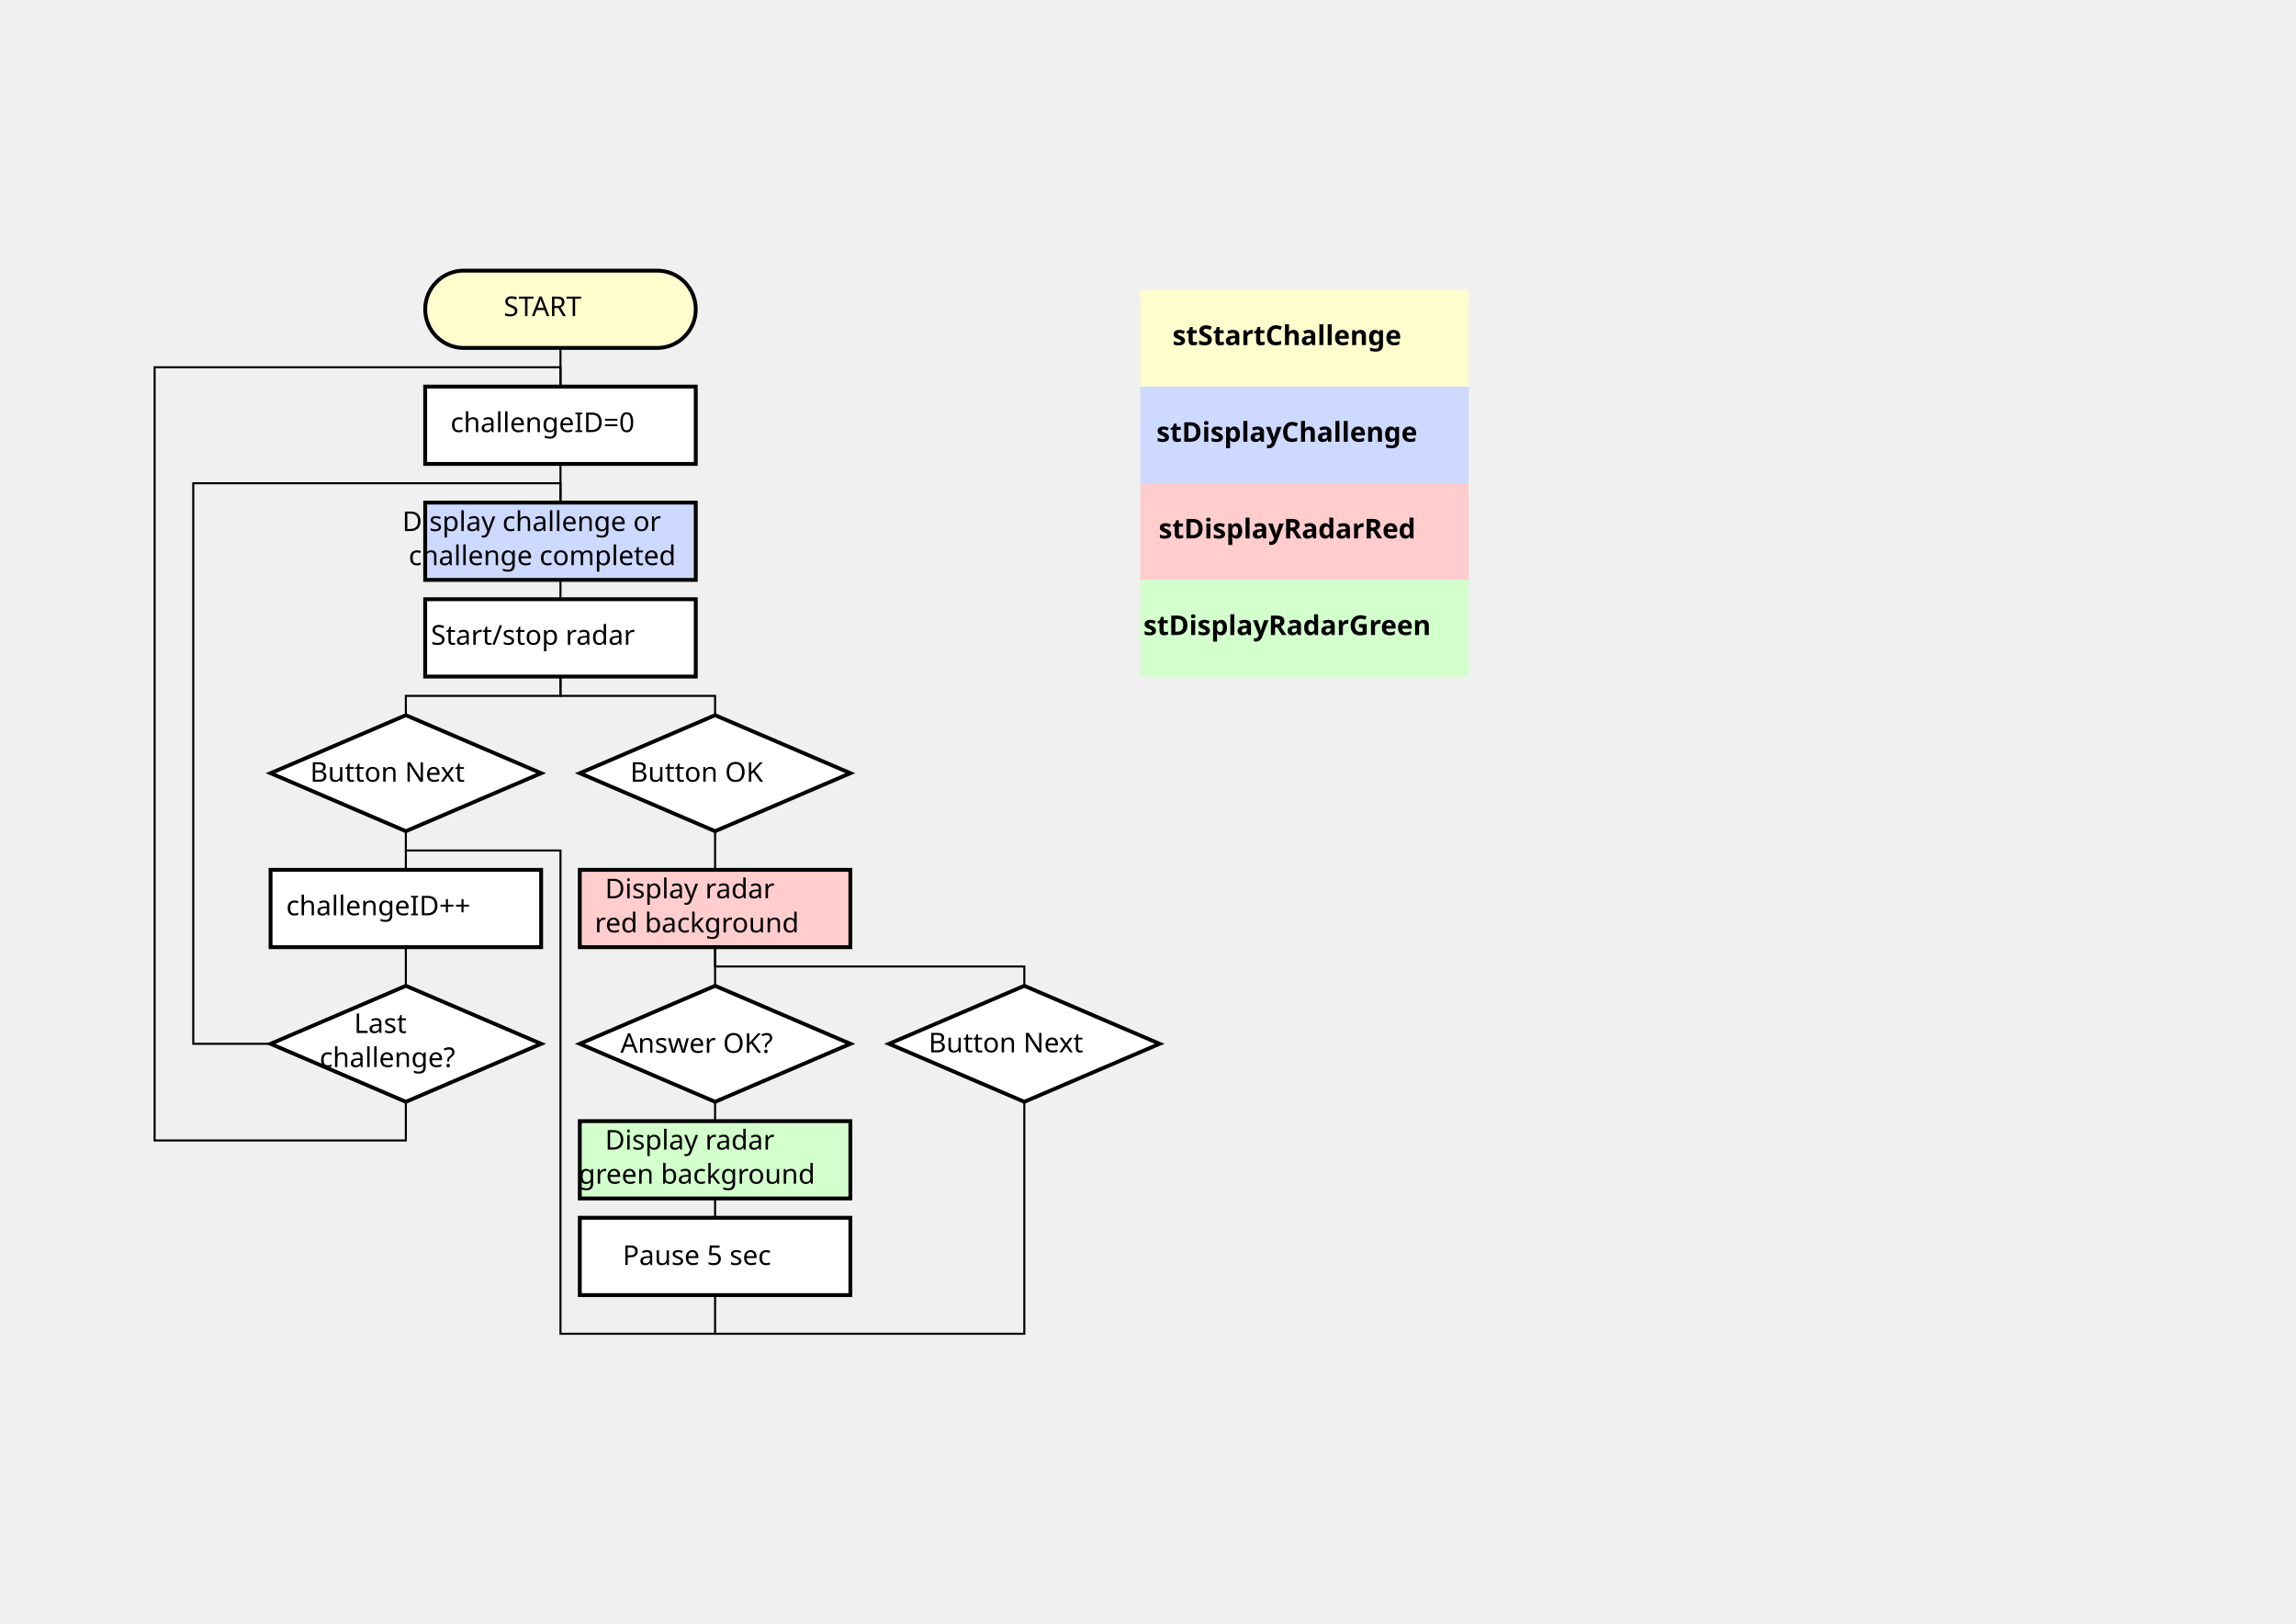
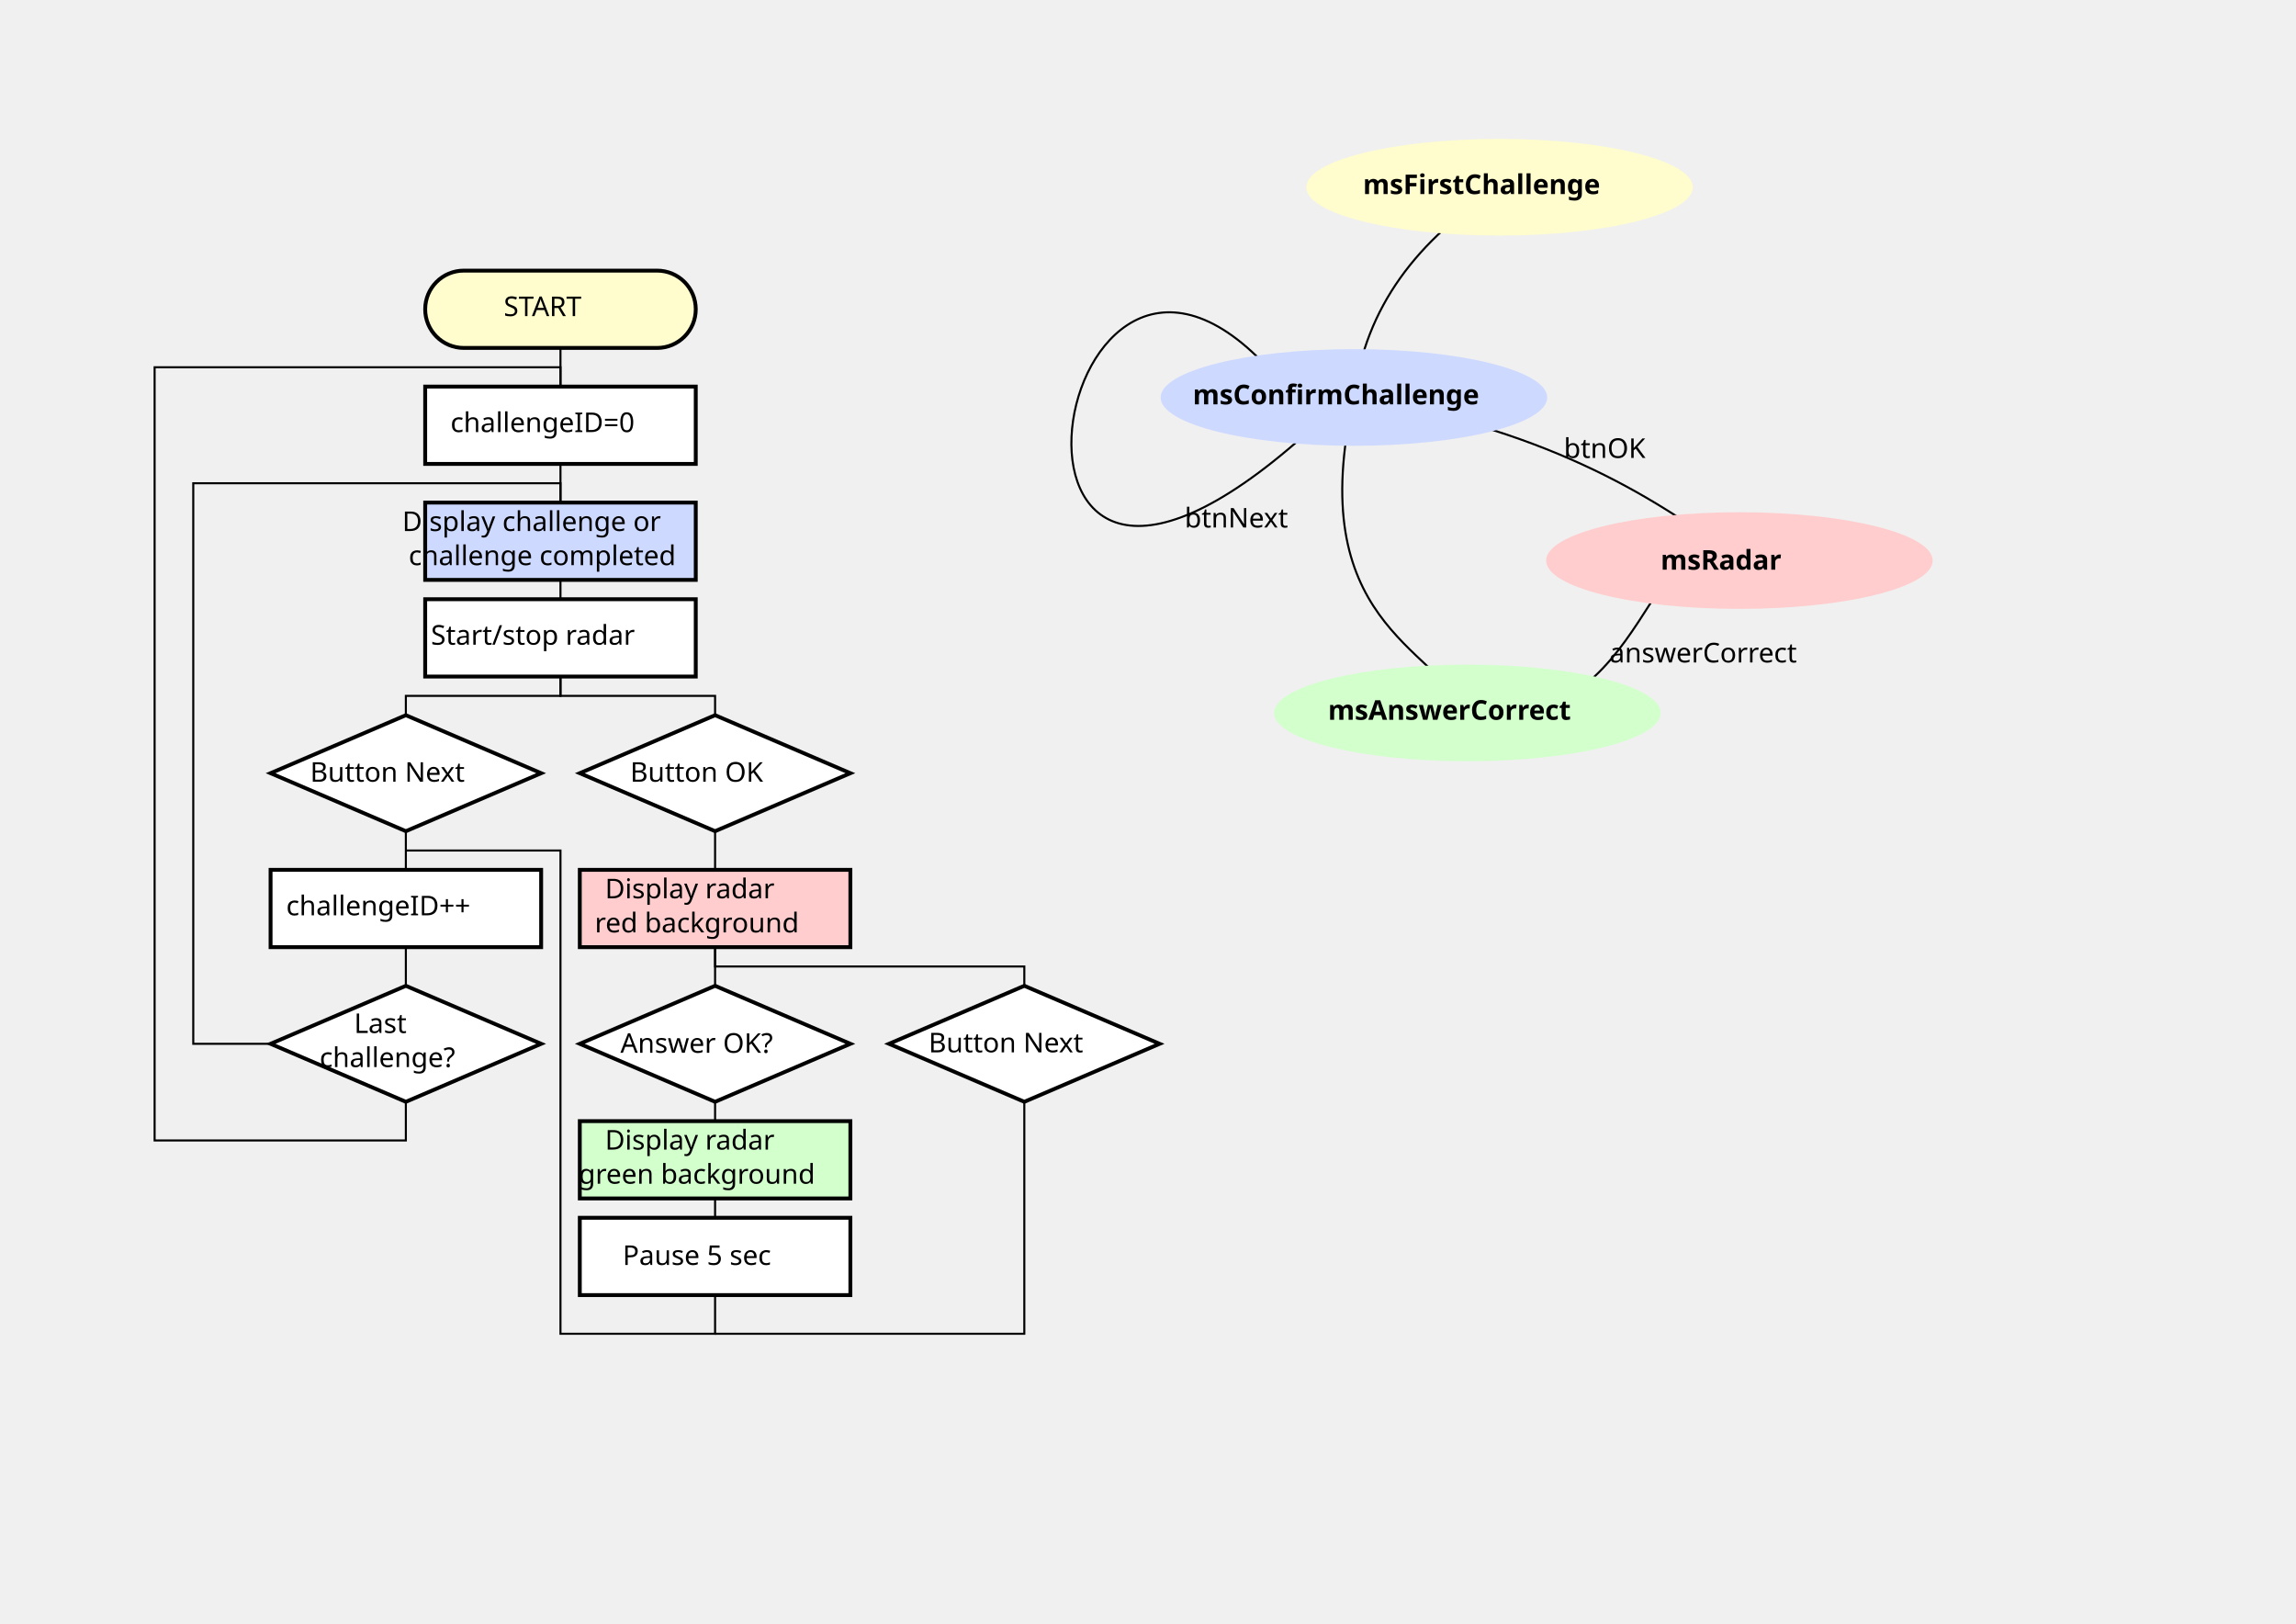
<svg xmlns="http://www.w3.org/2000/svg" width="297mm" height="210mm" viewBox="0 0 297 210" version="1.1" id="svg8">
  <defs id="defs2" />
  <g id="layer3">
    <path style="fill:none;stroke:#000000;stroke-width:0.265px;stroke-linecap:butt;stroke-linejoin:miter;stroke-opacity:1" d="m 52.5,105 v 5 l 10e-7,25" id="path895" />
    <path style="fill:none;stroke:#000000;stroke-width:0.265px;stroke-linecap:butt;stroke-linejoin:miter;stroke-opacity:1" d="M 35,135 H 25 V 62.5 H 72.5 V 65" id="path897" />
    <path style="fill:none;stroke:#000000;stroke-width:0.265px;stroke-linecap:butt;stroke-linejoin:miter;stroke-opacity:1" d="m 72.5,82.5 2e-6,-40" id="path899" />
    <path style="fill:none;stroke:#000000;stroke-width:0.265px;stroke-linecap:butt;stroke-linejoin:miter;stroke-opacity:1" d="m 92.5,107.5 v 55" id="path957" />
    <path style="fill:none;stroke:#000000;stroke-width:0.265px;stroke-linecap:butt;stroke-linejoin:miter;stroke-opacity:1" d="m 52.5,135 v 12.5 H 20 l 10e-7,-100 H 72.5 v 5" id="path967" />
+     <path style="fill:none;stroke:#000000;stroke-width:0.265px;stroke-linecap:butt;stroke-linejoin:miter;stroke-opacity:1" d="m 193.975,24.217 c -10.597,6.719 -17.375,15.511 -18.837,27.188" id="path155" />
+     <path style="fill:none;stroke:#000000;stroke-width:0.265px;stroke-linecap:butt;stroke-linejoin:miter;stroke-opacity:1" d="M 175.138,51.406 C 199.084,55.33 213.123,63.456 225,72.5" id="path157" />
+     <path style="fill:none;stroke:#000000;stroke-width:0.265px;stroke-linecap:butt;stroke-linejoin:miter;stroke-opacity:1" d="M 171.053,54.155 C 123.221,99.129 134.95,17.792 163.296,46.814" id="path167" />
+     <path style="fill:none;stroke:#000000;stroke-width:0.265px;stroke-linecap:butt;stroke-linejoin:miter;stroke-opacity:1" d="M 189.82,92.209 C 213.766,96.133 213.123,63.456 225,72.5" id="path173" />
+     <path style="fill:none;stroke:#000000;stroke-width:0.265px;stroke-linecap:butt;stroke-linejoin:miter;stroke-opacity:1" d="M 189.82,92.209 C 185.511,83.668 168.525,80.312 175.138,51.406" id="path179" />
  </g>
  <g id="layer2">
-     <rect style="opacity:1;vector-effect:none;fill:#fffccd;fill-opacity:1;stroke:none;stroke-width:0.5;stroke-linecap:butt;stroke-linejoin:miter;stroke-miterlimit:4;stroke-dasharray:none;stroke-dashoffset:0;stroke-opacity:1;stop-color:#000000;stop-opacity:1" id="rect1023" width="42.5" height="12.5" x="147.5" y="37.5" />
-     <rect style="opacity:1;vector-effect:none;fill:#cdd9ff;fill-opacity:1;stroke:none;stroke-width:0.5;stroke-linecap:butt;stroke-linejoin:miter;stroke-miterlimit:4;stroke-dasharray:none;stroke-dashoffset:0;stroke-opacity:1;stop-color:#000000;stop-opacity:1" id="rect1026" width="42.5" height="12.5" x="147.5" y="50" />
-     <rect style="opacity:1;vector-effect:none;fill:#ffcdcd;fill-opacity:1;stroke:none;stroke-width:0.5;stroke-linecap:butt;stroke-linejoin:miter;stroke-miterlimit:4;stroke-dasharray:none;stroke-dashoffset:0;stroke-opacity:1;stop-color:#000000;stop-opacity:1" id="rect1028" width="42.5" height="12.5" x="147.5" y="62.5" />
-     <rect style="opacity:1;vector-effect:none;fill:#d3ffcd;fill-opacity:1;stroke:none;stroke-width:0.5;stroke-linecap:butt;stroke-linejoin:miter;stroke-miterlimit:4;stroke-dasharray:none;stroke-dashoffset:0;stroke-opacity:1;stop-color:#000000;stop-opacity:1" id="rect1030" width="42.5" height="12.5" x="147.5" y="75" />
+     <ellipse style="font-variation-settings:normal;opacity:1;vector-effect:none;fill:#cdd9ff;fill-opacity:1;stroke:none;stroke-width:0.5;stroke-linecap:butt;stroke-linejoin:miter;stroke-miterlimit:4;stroke-dasharray:none;stroke-dashoffset:0;stroke-opacity:1;stop-color:#000000;stop-opacity:1" id="path87" cx="175.138" cy="51.406" rx="25" ry="6.25" />
+     <ellipse style="font-variation-settings:normal;opacity:1;vector-effect:none;fill:#fffccd;fill-opacity:1;stroke:none;stroke-width:0.5;stroke-linecap:butt;stroke-linejoin:miter;stroke-miterlimit:4;stroke-dasharray:none;stroke-dashoffset:0;stroke-opacity:1;stop-color:#000000;stop-opacity:1" id="ellipse89" cx="193.975" cy="24.217" rx="25" ry="6.25" />
+     <ellipse style="fill:#ffcdcd;stroke-width:0.5;stop-color:#000000;font-variation-settings:normal;opacity:1;vector-effect:none;fill-opacity:1;stroke:none;stroke-linecap:butt;stroke-linejoin:miter;stroke-miterlimit:4;stroke-dasharray:none;stroke-dashoffset:0;stroke-opacity:1;stop-opacity:1" id="ellipse91" cx="225" cy="72.5" rx="25" ry="6.25" />
+     <ellipse style="font-variation-settings:normal;opacity:1;vector-effect:none;fill:#d3ffcd;fill-opacity:1;stroke:none;stroke-width:0.5;stroke-linecap:butt;stroke-linejoin:miter;stroke-miterlimit:4;stroke-dasharray:none;stroke-dashoffset:0;stroke-opacity:1;stop-color:#000000;stop-opacity:1" id="ellipse93" cx="189.82" cy="92.209" rx="25" ry="6.25" />
  </g>
  <g id="layer1">
    <path style="font-variation-settings:normal;opacity:1;vector-effect:none;fill:#ffffff;fill-opacity:1;stroke:#000000;stroke-width:0.5;stroke-linecap:butt;stroke-linejoin:miter;stroke-miterlimit:4;stroke-dasharray:none;stroke-dashoffset:0;stroke-opacity:1;stop-color:#000000;stop-opacity:1" d="m 52.5,92.5 -17.5,7.5 L 52.5,107.5 70,100 Z" id="path863" />
    <rect style="fill:#ffffff;stroke:#000000;stroke-width:0.5;stroke-miterlimit:4;stroke-dasharray:none;stroke-opacity:1;stop-color:#000000" id="rect12" width="35" height="10" x="55" y="50" />
    <rect style="fill:#cdd9ff;stroke:#000000;stroke-width:0.5;stroke-miterlimit:4;stroke-dasharray:none;stroke-opacity:1;stop-color:#000000" id="rect841" width="35" height="10" x="55" y="65" />
    <text xml:space="preserve" style="font-style:normal;font-variant:normal;font-weight:normal;font-stretch:normal;font-size:3.528px;line-height:1.25;font-family:Calibri;-inkscape-font-specification:Calibri;text-align:center;word-spacing:0px;text-anchor:middle;stroke-width:0.265" x="72.478" y="55.885" id="text839">
      <tspan id="tspan837" x="72.478" y="55.885" style="font-style:normal;font-variant:normal;font-weight:normal;font-stretch:normal;font-size:3.528px;font-family:Calibri;-inkscape-font-specification:Calibri;text-align:center;text-anchor:middle;stroke-width:0.265">challengeID=0</tspan>
    </text>
    <text xml:space="preserve" style="font-style:normal;font-variant:normal;font-weight:normal;font-stretch:normal;font-size:3.528px;line-height:1.25;font-family:Calibri;-inkscape-font-specification:Calibri;text-align:center;word-spacing:0px;text-anchor:middle;stroke-width:0.265" x="72.436" y="68.681" id="text845">
      <tspan x="72.436" y="68.681" style="font-style:normal;font-variant:normal;font-weight:normal;font-stretch:normal;font-size:3.528px;font-family:Calibri;-inkscape-font-specification:Calibri;text-align:center;text-anchor:middle;stroke-width:0.265" id="tspan993">Display challenge or </tspan>
      <tspan x="72.436" y="73.09" style="font-style:normal;font-variant:normal;font-weight:normal;font-stretch:normal;font-size:3.528px;font-family:Calibri;-inkscape-font-specification:Calibri;text-align:center;text-anchor:middle;stroke-width:0.265" id="tspan997">challenge completed</tspan>
    </text>
    <text xml:space="preserve" style="font-style:normal;font-variant:normal;font-weight:normal;font-stretch:normal;font-size:3.528px;line-height:1.25;font-family:Calibri;-inkscape-font-specification:Calibri;text-align:center;word-spacing:0px;text-anchor:middle;stroke-width:0.265" x="52.408" y="101.101" id="text851">
      <tspan id="tspan849" x="52.408" y="101.101" style="font-style:normal;font-variant:normal;font-weight:normal;font-stretch:normal;font-size:3.528px;font-family:Calibri;-inkscape-font-specification:Calibri;text-align:center;text-anchor:middle;stroke-width:0.265">Button Next</tspan>
    </text>
    <path style="font-variation-settings:normal;opacity:1;vector-effect:none;fill:#ffffff;fill-opacity:1;stroke:#000000;stroke-width:0.5;stroke-linecap:butt;stroke-linejoin:miter;stroke-miterlimit:4;stroke-dasharray:none;stroke-dashoffset:0;stroke-opacity:1;stop-color:#000000;stop-opacity:1" d="m 92.5,92.5 -17.5,7.5 L 92.5,107.5 110,100 Z" id="path879" />
    <text xml:space="preserve" style="font-style:normal;font-variant:normal;font-weight:normal;font-stretch:normal;font-size:3.528px;line-height:1.25;font-family:Calibri;-inkscape-font-specification:Calibri;text-align:center;word-spacing:0px;text-anchor:middle;stroke-width:0.265" x="92.408" y="101.101" id="text883">
      <tspan id="tspan881" x="92.408" y="101.101" style="font-style:normal;font-variant:normal;font-weight:normal;font-stretch:normal;font-size:3.528px;font-family:Calibri;-inkscape-font-specification:Calibri;text-align:center;text-anchor:middle;stroke-width:0.265">Button OK</tspan>
    </text>
    <rect style="fill:#ffffff;stroke:#000000;stroke-width:0.5;stroke-miterlimit:4;stroke-dasharray:none;stroke-opacity:1;stop-color:#000000" id="rect885" width="35" height="10" x="35" y="112.5" />
    <text xml:space="preserve" style="font-style:normal;font-variant:normal;font-weight:normal;font-stretch:normal;font-size:3.528px;line-height:1.25;font-family:Calibri;-inkscape-font-specification:Calibri;text-align:center;word-spacing:0px;text-anchor:middle;stroke-width:0.265" x="51.228" y="118.385" id="text889">
      <tspan id="tspan887" x="51.228" y="118.385" style="font-style:normal;font-variant:normal;font-weight:normal;font-stretch:normal;font-size:3.528px;font-family:Calibri;-inkscape-font-specification:Calibri;text-align:center;text-anchor:middle;stroke-width:0.265">challengeID++</tspan>
    </text>
    <path style="fill:none;stroke:#000000;stroke-width:0.265px;stroke-linecap:butt;stroke-linejoin:miter;stroke-opacity:1" d="M 72.5,87.5 V 90 l -20,-10e-7 v 2.5" id="path891" />
    <path style="fill:none;stroke:#000000;stroke-width:0.265px;stroke-linecap:butt;stroke-linejoin:miter;stroke-opacity:1" d="M 72.5,87.5 V 90 l 20,-10e-7 v 2.5" id="path901" />
    <rect style="fill:#ffcdcd;stroke:#000000;stroke-width:0.5;stroke-miterlimit:4;stroke-dasharray:none;stroke-opacity:1;stop-color:#000000" id="rect903" width="35" height="10" x="75" y="112.5" />
    <text xml:space="preserve" style="font-style:normal;font-variant:normal;font-weight:normal;font-stretch:normal;font-size:3.528px;line-height:1.25;font-family:Calibri;-inkscape-font-specification:Calibri;text-align:center;word-spacing:0px;text-anchor:middle;stroke-width:0.265" x="92.436" y="116.181" id="text907">
      <tspan id="tspan905" x="92.436" y="116.181" style="font-style:normal;font-variant:normal;font-weight:normal;font-stretch:normal;font-size:3.528px;font-family:Calibri;-inkscape-font-specification:Calibri;text-align:center;text-anchor:middle;stroke-width:0.265">Display radar</tspan>
      <tspan x="92.436" y="120.59" style="font-style:normal;font-variant:normal;font-weight:normal;font-stretch:normal;font-size:3.528px;font-family:Calibri;-inkscape-font-specification:Calibri;text-align:center;text-anchor:middle;stroke-width:0.265" id="tspan923">red background</tspan>
    </text>
    <path style="font-variation-settings:normal;opacity:1;vector-effect:none;fill:#ffffff;fill-opacity:1;stroke:#000000;stroke-width:0.5;stroke-linecap:butt;stroke-linejoin:miter;stroke-miterlimit:4;stroke-dasharray:none;stroke-dashoffset:0;stroke-opacity:1;stop-color:#000000;stop-opacity:1" d="M 52.5,127.5 35,135 52.5,142.5 70,135 Z" id="path909" />
    <text xml:space="preserve" style="font-style:normal;font-variant:normal;font-weight:normal;font-stretch:normal;font-size:3.528px;line-height:1.25;font-family:Calibri;-inkscape-font-specification:Calibri;text-align:center;word-spacing:0px;text-anchor:middle;stroke-width:0.265" x="52.408" y="133.6" id="text913">
      <tspan id="tspan911" x="52.408" y="133.6" style="font-style:normal;font-variant:normal;font-weight:normal;font-stretch:normal;font-size:3.528px;font-family:Calibri;-inkscape-font-specification:Calibri;text-align:center;text-anchor:middle;stroke-width:0.265">Last</tspan>
      <tspan x="52.408" y="138.01" style="font-style:normal;font-variant:normal;font-weight:normal;font-stretch:normal;font-size:3.528px;font-family:Calibri;-inkscape-font-specification:Calibri;text-align:center;text-anchor:middle;stroke-width:0.265" id="tspan915">challenge?</tspan>
    </text>
    <path style="font-variation-settings:normal;opacity:1;vector-effect:none;fill:#ffffff;fill-opacity:1;stroke:#000000;stroke-width:0.5;stroke-linecap:butt;stroke-linejoin:miter;stroke-miterlimit:4;stroke-dasharray:none;stroke-dashoffset:0;stroke-opacity:1;stop-color:#000000;stop-opacity:1" d="M 92.5,127.5 75,135 92.5,142.5 110,135 Z" id="path927" />
    <text xml:space="preserve" style="font-style:normal;font-variant:normal;font-weight:normal;font-stretch:normal;font-size:3.528px;line-height:1.25;font-family:Calibri;-inkscape-font-specification:Calibri;text-align:center;word-spacing:0px;text-anchor:middle;stroke-width:0.265" x="92.408" y="136.167" id="text933">
      <tspan x="92.408" y="136.167" style="font-style:normal;font-variant:normal;font-weight:normal;font-stretch:normal;font-size:3.528px;font-family:Calibri;-inkscape-font-specification:Calibri;text-align:center;text-anchor:middle;stroke-width:0.265" id="tspan931">Answer OK?</tspan>
    </text>
    <rect style="fill:#d3ffcd;stroke:#000000;stroke-width:0.5;stroke-miterlimit:4;stroke-dasharray:none;stroke-opacity:1;stop-color:#000000" id="rect937" width="35" height="10" x="75" y="145" />
    <text xml:space="preserve" style="font-style:normal;font-variant:normal;font-weight:normal;font-stretch:normal;font-size:3.528px;line-height:1.25;font-family:Calibri;-inkscape-font-specification:Calibri;text-align:center;word-spacing:0px;text-anchor:middle;stroke-width:0.265" x="92.436" y="148.681" id="text943">
      <tspan id="tspan939" x="92.436" y="148.681" style="font-style:normal;font-variant:normal;font-weight:normal;font-stretch:normal;font-size:3.528px;font-family:Calibri;-inkscape-font-specification:Calibri;text-align:center;text-anchor:middle;stroke-width:0.265">Display radar</tspan>
      <tspan x="92.436" y="153.09" style="font-style:normal;font-variant:normal;font-weight:normal;font-stretch:normal;font-size:3.528px;font-family:Calibri;-inkscape-font-specification:Calibri;text-align:center;text-anchor:middle;stroke-width:0.265" id="tspan941">green background</tspan>
    </text>
    <rect style="fill:#ffffff;stroke:#000000;stroke-width:0.5;stroke-miterlimit:4;stroke-dasharray:none;stroke-opacity:1;stop-color:#000000" id="rect945" width="35" height="10" x="75" y="157.5" />
    <text xml:space="preserve" style="font-style:normal;font-variant:normal;font-weight:normal;font-stretch:normal;font-size:3.528px;line-height:1.25;font-family:Calibri;-inkscape-font-specification:Calibri;text-align:center;word-spacing:0px;text-anchor:middle;stroke-width:0.265" x="92.436" y="163.598" id="text951">
      <tspan x="92.436" y="163.598" style="font-style:normal;font-variant:normal;font-weight:normal;font-stretch:normal;font-size:3.528px;font-family:Calibri;-inkscape-font-specification:Calibri;text-align:center;text-anchor:middle;stroke-width:0.265" id="tspan949">Pause 5 sec</tspan>
    </text>
    <path style="fill:none;stroke:#000000;stroke-width:0.265px;stroke-linecap:butt;stroke-linejoin:miter;stroke-opacity:1" d="m 92.5,167.5 2e-6,5 H 72.5 l -2e-6,-62.5 H 52.5" id="path955" />
    <path style="font-variation-settings:normal;opacity:1;vector-effect:none;fill:#ffffff;fill-opacity:1;stroke:#000000;stroke-width:0.5;stroke-linecap:butt;stroke-linejoin:miter;stroke-miterlimit:4;stroke-dasharray:none;stroke-dashoffset:0;stroke-opacity:1;stop-color:#000000;stop-opacity:1" d="M 132.5,127.5 115,135 132.5,142.5 150,135 Z" id="path969" />
    <text xml:space="preserve" style="font-style:normal;font-variant:normal;font-weight:normal;font-stretch:normal;font-size:3.528px;line-height:1.25;font-family:Calibri;-inkscape-font-specification:Calibri;text-align:center;word-spacing:0px;text-anchor:middle;stroke-width:0.265" x="132.408" y="136.101" id="text973">
      <tspan id="tspan971" x="132.408" y="136.101" style="font-style:normal;font-variant:normal;font-weight:normal;font-stretch:normal;font-size:3.528px;font-family:Calibri;-inkscape-font-specification:Calibri;text-align:center;text-anchor:middle;stroke-width:0.265">Button Next</tspan>
    </text>
    <path style="fill:none;stroke:#000000;stroke-width:0.265px;stroke-linecap:butt;stroke-linejoin:miter;stroke-opacity:1" d="m 92.5,122.5 v 2.5 h 40 v 2.5" id="path981" />
    <path style="fill:none;stroke:#000000;stroke-width:0.265px;stroke-linecap:butt;stroke-linejoin:miter;stroke-opacity:1" d="m 132.5,142.5 v 30 H 92.5" id="path985" />
    <rect style="fill:#fffccd;stroke:#000000;stroke-width:0.5;stroke-miterlimit:4;stroke-dasharray:none;stroke-opacity:1;stop-color:#000000" id="rect987" width="35" height="10" x="55" y="35" rx="5" ry="5" />
    <text xml:space="preserve" style="font-style:normal;font-variant:normal;font-weight:normal;font-stretch:normal;font-size:3.528px;line-height:1.25;font-family:Calibri;-inkscape-font-specification:Calibri;text-align:center;word-spacing:0px;text-anchor:middle;stroke-width:0.265" x="72.478" y="40.885" id="text991">
      <tspan id="tspan989" x="72.478" y="40.885" style="font-style:normal;font-variant:normal;font-weight:normal;font-stretch:normal;font-size:3.528px;font-family:Calibri;-inkscape-font-specification:Calibri;text-align:center;text-anchor:middle;stroke-width:0.265">START</tspan>
    </text>
-     <text xml:space="preserve" style="font-style:normal;font-variant:normal;font-weight:bold;font-stretch:normal;font-size:3.528px;line-height:1.25;font-family:Calibri;-inkscape-font-specification:'Calibri Bold';text-align:center;word-spacing:0px;text-anchor:middle;stroke-width:0.265" x="168.757" y="44.635" id="text1003">
-       <tspan x="168.757" y="44.635" style="font-style:normal;font-variant:normal;font-weight:bold;font-stretch:normal;font-size:3.528px;font-family:Calibri;-inkscape-font-specification:'Calibri Bold';text-align:center;text-anchor:middle;stroke-width:0.265" id="tspan1001">stStartChallenge</tspan>
+     <text xml:space="preserve" style="font-style:normal;font-variant:normal;font-weight:bold;font-stretch:normal;font-size:3.528px;line-height:1.25;font-family:Calibri;-inkscape-font-specification:'Calibri Bold';text-align:center;word-spacing:0px;text-anchor:middle;stroke-width:0.265" x="175.1" y="52.299" id="text1009">
+       <tspan x="175.1" y="52.299" style="font-style:normal;font-variant:normal;font-weight:bold;font-stretch:normal;font-size:3.528px;font-family:Calibri;-inkscape-font-specification:'Calibri Bold';text-align:center;text-anchor:middle;stroke-width:0.265" id="tspan1007">msConfirmChallenge</tspan>
    </text>
-     <text xml:space="preserve" style="font-style:normal;font-variant:normal;font-weight:bold;font-stretch:normal;font-size:3.528px;line-height:1.25;font-family:Calibri;-inkscape-font-specification:'Calibri Bold';text-align:center;word-spacing:0px;text-anchor:middle;stroke-width:0.265" x="168.757" y="57.135" id="text1009">
-       <tspan x="168.757" y="57.135" style="font-style:normal;font-variant:normal;font-weight:bold;font-stretch:normal;font-size:3.528px;font-family:Calibri;-inkscape-font-specification:'Calibri Bold';text-align:center;text-anchor:middle;stroke-width:0.265" id="tspan1007">stDisplayChallenge</tspan>
+     <text xml:space="preserve" style="font-style:normal;font-variant:normal;font-weight:bold;font-stretch:normal;font-size:3.528px;line-height:1.25;font-family:Calibri;-inkscape-font-specification:'Calibri Bold';text-align:center;word-spacing:0px;text-anchor:middle;stroke-width:0.265" x="224.916" y="73.676" id="text1013">
+       <tspan x="224.916" y="73.676" style="font-style:normal;font-variant:normal;font-weight:bold;font-stretch:normal;font-size:3.528px;font-family:Calibri;-inkscape-font-specification:'Calibri Bold';text-align:center;text-anchor:middle;stroke-width:0.265" id="tspan1011">msRadar</tspan>
    </text>
-     <text xml:space="preserve" style="font-style:normal;font-variant:normal;font-weight:bold;font-stretch:normal;font-size:3.528px;line-height:1.25;font-family:Calibri;-inkscape-font-specification:'Calibri Bold';text-align:center;word-spacing:0px;text-anchor:middle;stroke-width:0.265" x="168.797" y="69.636" id="text1013">
-       <tspan x="168.797" y="69.636" style="font-style:normal;font-variant:normal;font-weight:bold;font-stretch:normal;font-size:3.528px;font-family:Calibri;-inkscape-font-specification:'Calibri Bold';text-align:center;text-anchor:middle;stroke-width:0.265" id="tspan1011">stDisplayRadarRed</tspan>
-     </text>
-     <text xml:space="preserve" style="font-style:normal;font-variant:normal;font-weight:bold;font-stretch:normal;font-size:3.528px;line-height:1.25;font-family:Calibri;-inkscape-font-specification:'Calibri Bold';text-align:center;word-spacing:0px;text-anchor:middle;stroke-width:0.265" x="168.791" y="82.136" id="text1017">
-       <tspan x="168.791" y="82.136" style="font-style:normal;font-variant:normal;font-weight:bold;font-stretch:normal;font-size:3.528px;font-family:Calibri;-inkscape-font-specification:'Calibri Bold';text-align:center;text-anchor:middle;stroke-width:0.265" id="tspan1015">stDisplayRadarGreen</tspan>
+     <text xml:space="preserve" style="font-style:normal;font-variant:normal;font-weight:bold;font-stretch:normal;font-size:3.528px;line-height:1.25;font-family:Calibri;-inkscape-font-specification:'Calibri Bold';text-align:center;word-spacing:0px;text-anchor:middle;stroke-width:0.265" x="189.781" y="93.094" id="text1017">
+       <tspan x="189.781" y="93.094" style="font-style:normal;font-variant:normal;font-weight:bold;font-stretch:normal;font-size:3.528px;font-family:Calibri;-inkscape-font-specification:'Calibri Bold';text-align:center;text-anchor:middle;stroke-width:0.265" id="tspan1015">msAnswerCorrect</tspan>
    </text>
    <rect style="fill:#ffffff;stroke:#000000;stroke-width:0.5;stroke-miterlimit:4;stroke-dasharray:none;stroke-opacity:1;stop-color:#000000" id="rect1032" width="35" height="10" x="55" y="77.5" />
    <text xml:space="preserve" style="font-style:normal;font-variant:normal;font-weight:normal;font-stretch:normal;font-size:3.528px;line-height:1.25;font-family:Calibri;-inkscape-font-specification:Calibri;text-align:center;word-spacing:0px;text-anchor:middle;stroke-width:0.265" x="71.228" y="83.385" id="text1036">
      <tspan id="tspan1034" x="71.228" y="83.385" style="font-style:normal;font-variant:normal;font-weight:normal;font-stretch:normal;font-size:3.528px;font-family:Calibri;-inkscape-font-specification:Calibri;text-align:center;text-anchor:middle;stroke-width:0.265">Start/stop radar</tspan>
    </text>
+     <text xml:space="preserve" style="font-style:normal;font-variant:normal;font-weight:bold;font-stretch:normal;font-size:3.528px;line-height:1.25;font-family:Calibri;-inkscape-font-specification:'Calibri Bold';text-align:center;word-spacing:0px;text-anchor:middle;stroke-width:0.265" x="193.936" y="25.102" id="text1003">
+       <tspan x="193.936" y="25.102" style="font-style:normal;font-variant:normal;font-weight:bold;font-stretch:normal;font-size:3.528px;font-family:Calibri;-inkscape-font-specification:'Calibri Bold';text-align:center;text-anchor:middle;stroke-width:0.265" id="tspan1001">msFirstChallenge</tspan>
+     </text>
+     <text xml:space="preserve" style="font-style:normal;font-variant:normal;font-weight:bold;font-stretch:normal;font-size:3.528px;line-height:1.25;font-family:Calibri;-inkscape-font-specification:'Calibri Bold';text-align:center;word-spacing:0px;text-anchor:middle;stroke-width:0.265" x="209.864" y="59.224" id="text161">
+       <tspan x="209.864" y="59.224" style="font-style:normal;font-variant:normal;font-weight:300;font-stretch:normal;font-size:3.528px;font-family:Calibri;-inkscape-font-specification:'Calibri Light';text-align:center;text-anchor:middle;stroke-width:0.265" id="tspan159">btnOK</tspan>
+     </text>
+     <text xml:space="preserve" style="font-style:normal;font-variant:normal;font-weight:bold;font-stretch:normal;font-size:3.528px;line-height:1.25;font-family:Calibri;-inkscape-font-specification:'Calibri Bold';text-align:center;word-spacing:0px;text-anchor:middle;stroke-width:0.265" x="162.219" y="68.227" id="text171">
+       <tspan x="162.219" y="68.227" style="font-style:normal;font-variant:normal;font-weight:300;font-stretch:normal;font-size:3.528px;font-family:Calibri;-inkscape-font-specification:'Calibri Light';text-align:center;text-anchor:middle;stroke-width:0.265" id="tspan169">btnNext</tspan>
+     </text>
+     <text xml:space="preserve" style="font-style:normal;font-variant:normal;font-weight:bold;font-stretch:normal;font-size:3.528px;line-height:1.25;font-family:Calibri;-inkscape-font-specification:'Calibri Bold';text-align:center;word-spacing:0px;text-anchor:middle;stroke-width:0.265" x="222.607" y="85.678" id="text177">
+       <tspan x="222.607" y="85.678" style="font-style:normal;font-variant:normal;font-weight:300;font-stretch:normal;font-size:3.528px;font-family:Calibri;-inkscape-font-specification:'Calibri Light';text-align:center;text-anchor:middle;stroke-width:0.265" id="tspan175">answerCorrect</tspan>
+     </text>
  </g>
</svg>
